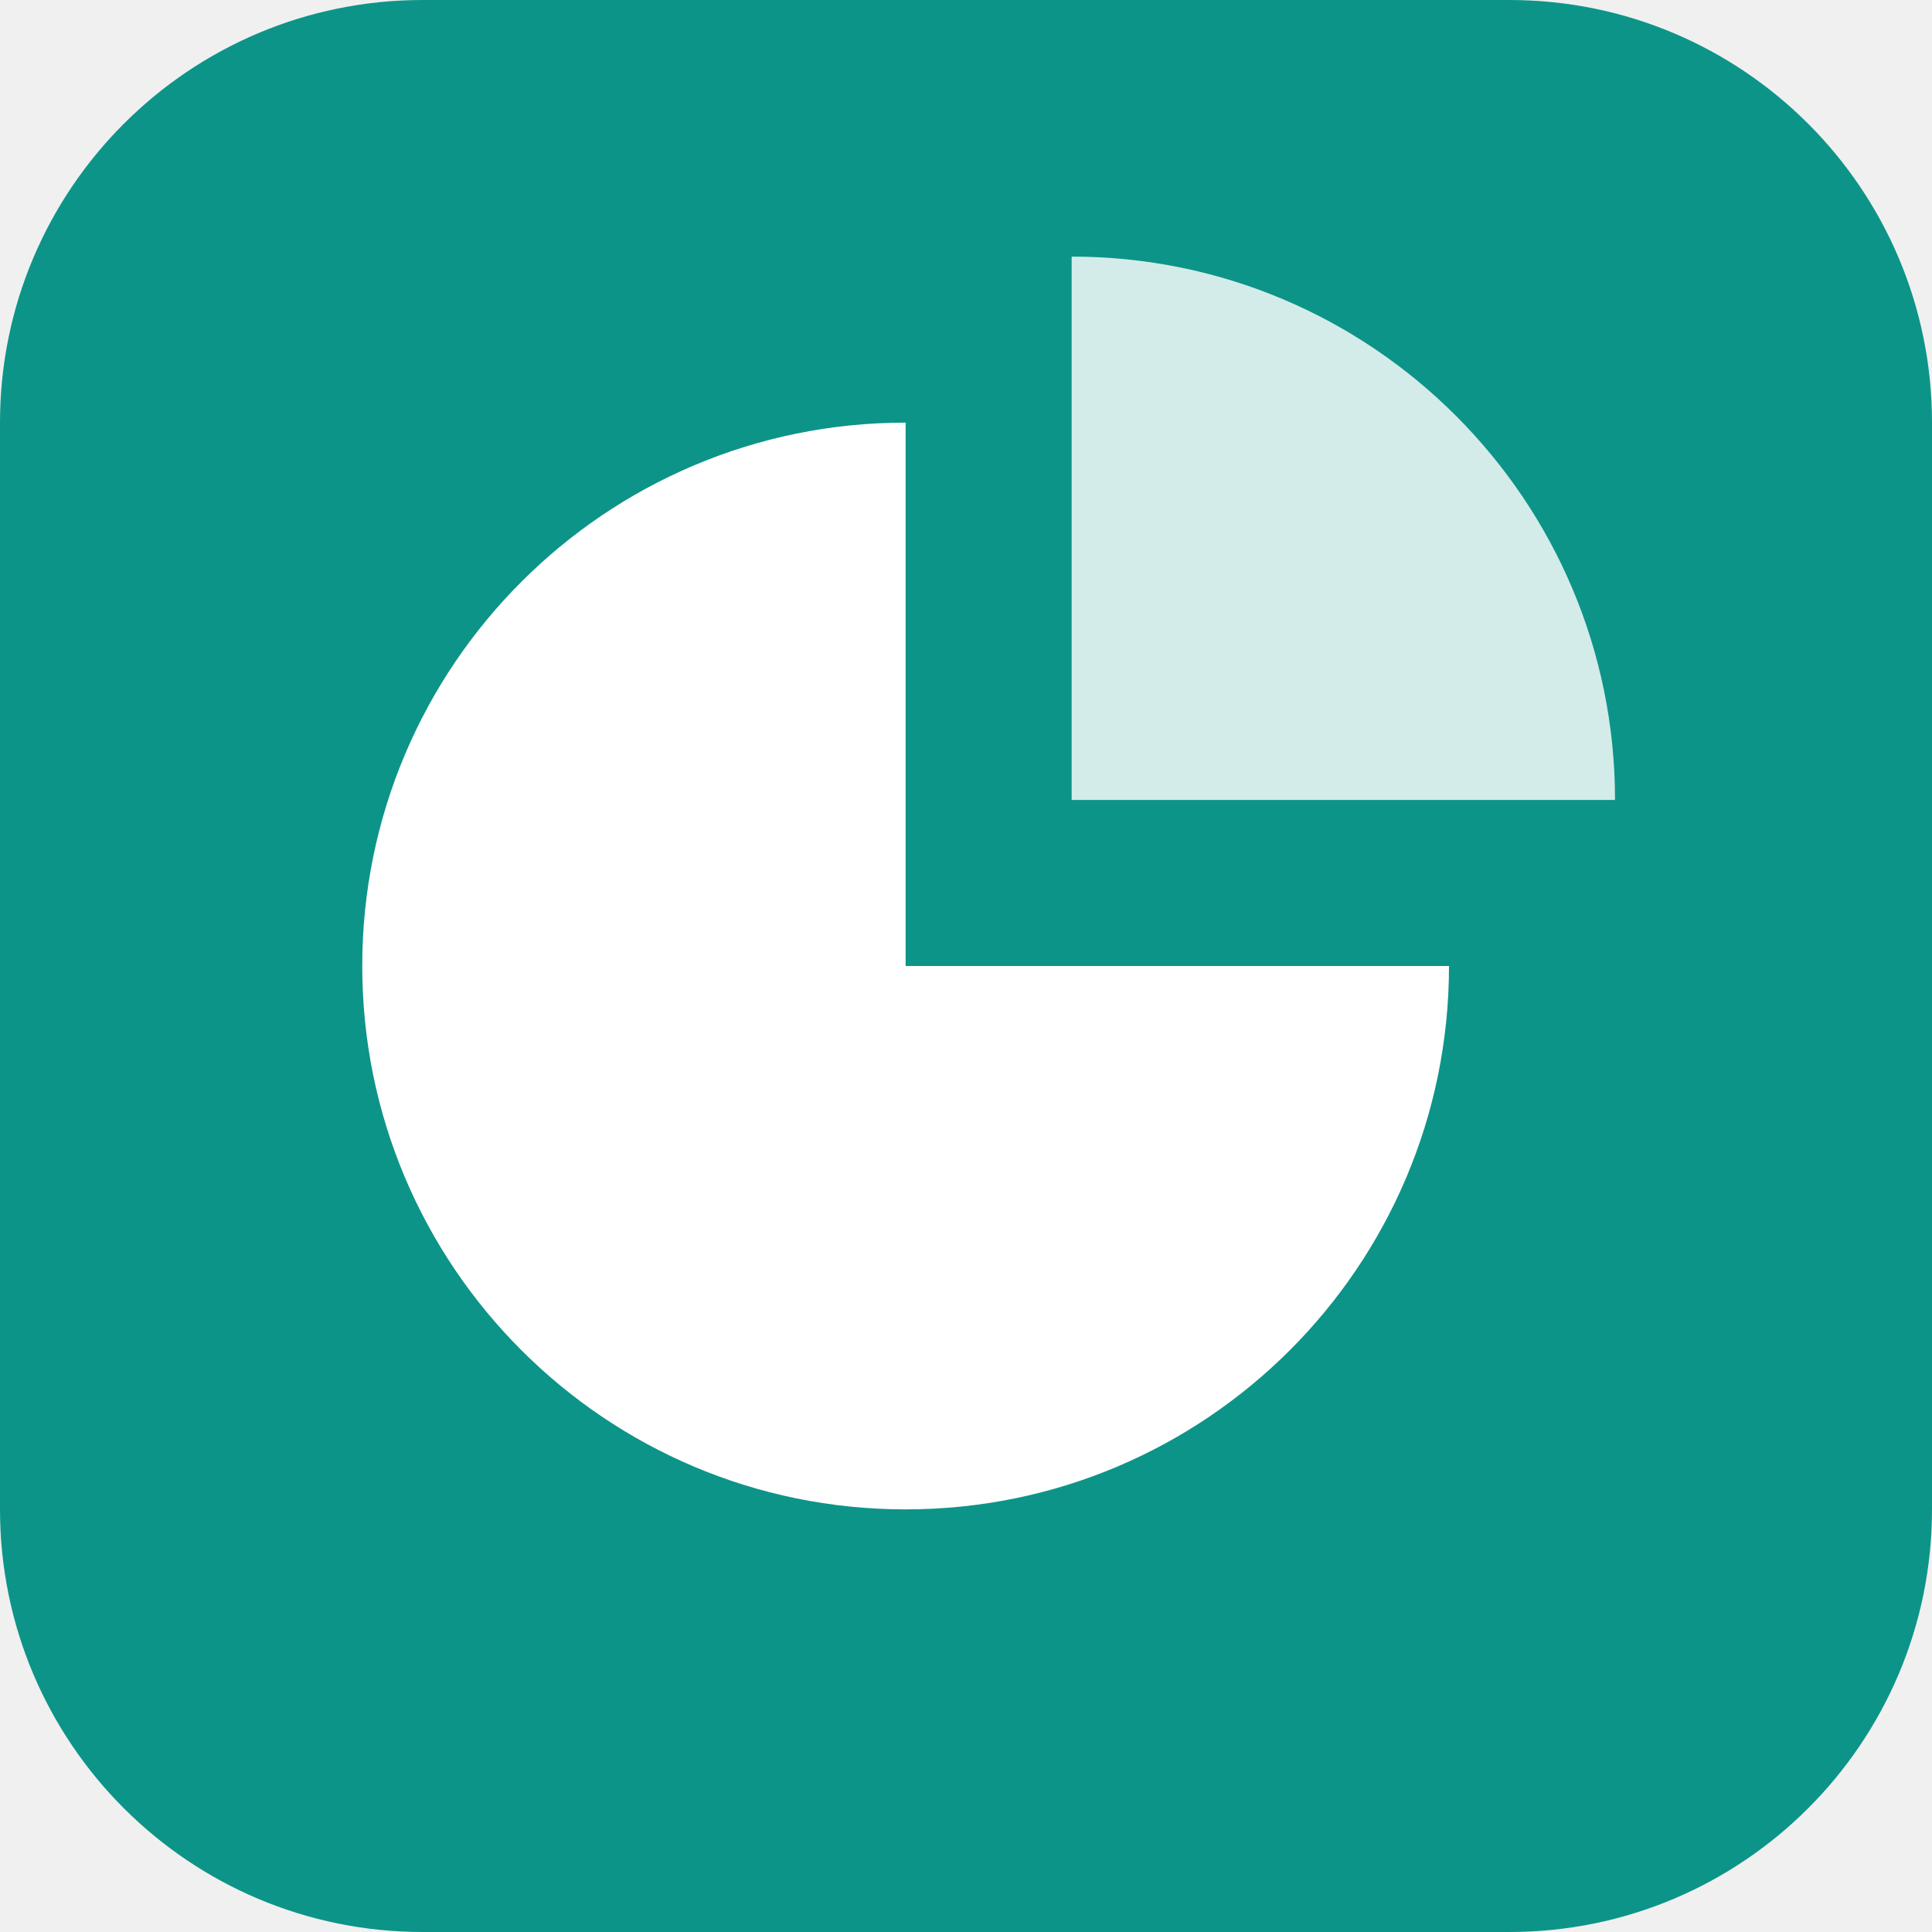
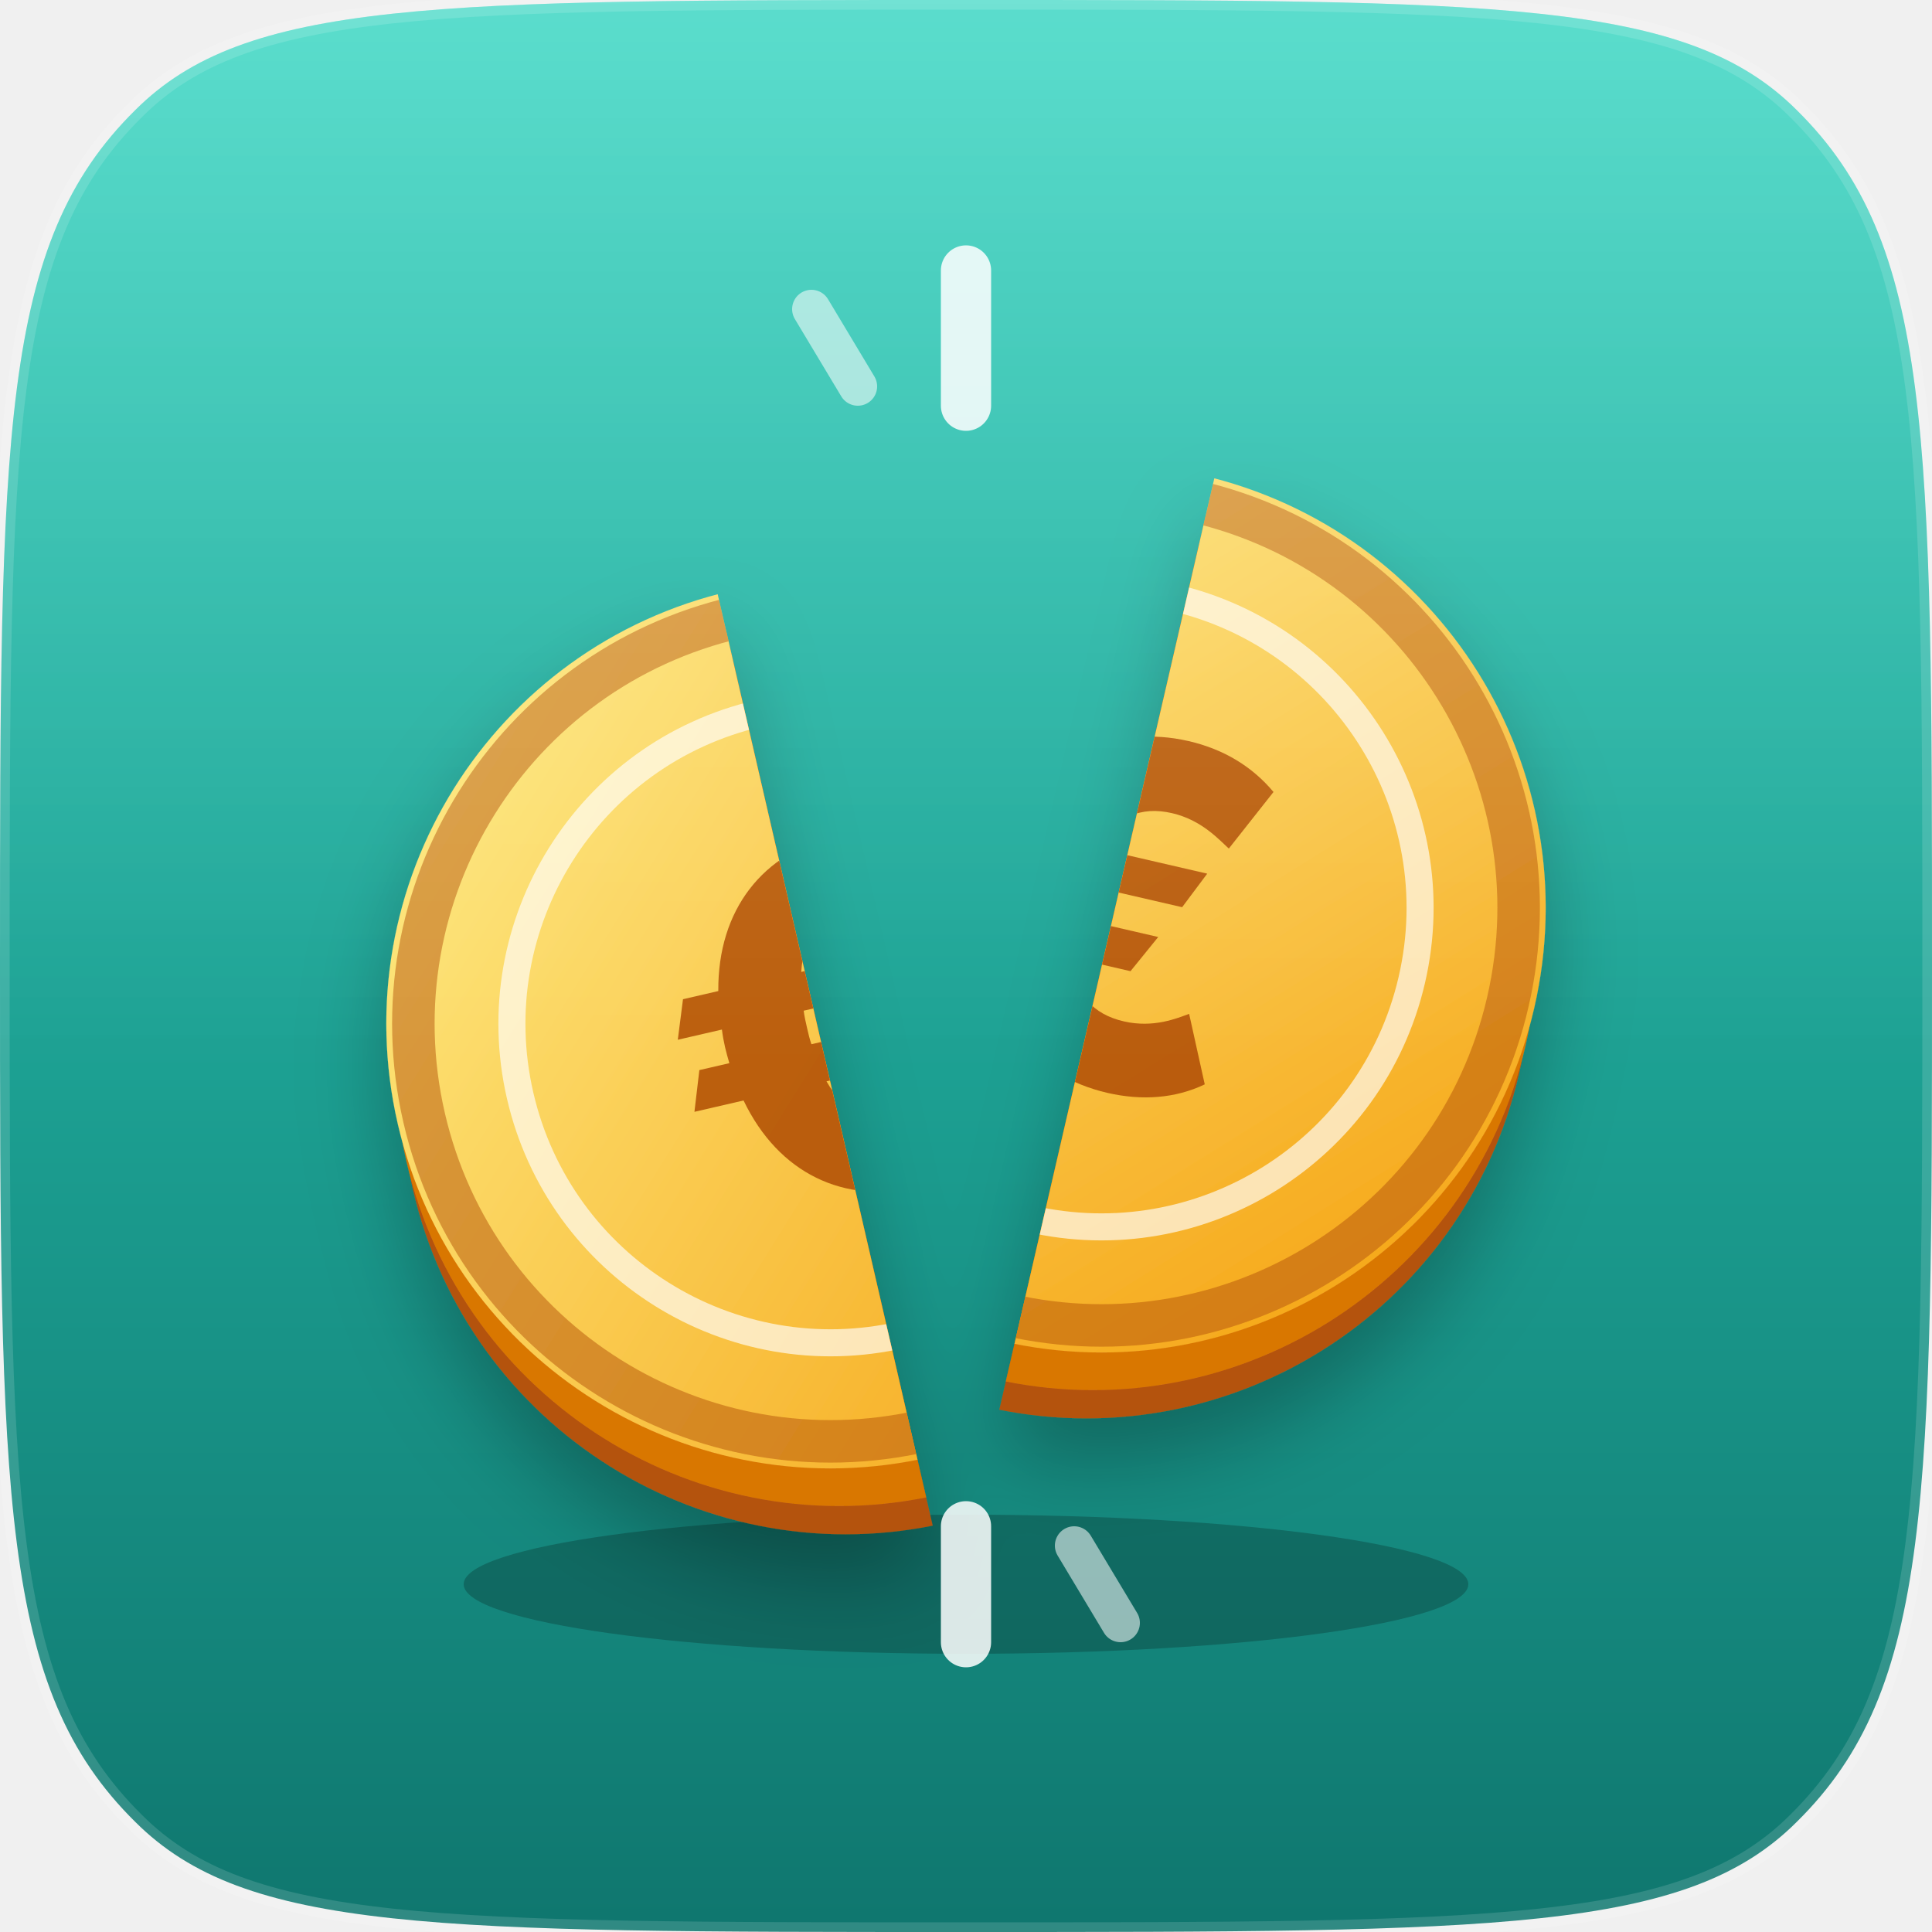
- <svg xmlns="http://www.w3.org/2000/svg" viewBox="0 0 64 64">
-   <rect width="64" height="64" rx="14" fill="#0d9488" />
-   <g fill="#fff">
-     <path d="M30 14A18 18 0 1 0 48 32H30z" />
-     <path d="M35.5 8.5A18 18 0 0 1 53.5 26.5H35.5z" fill-opacity=".82" />
+ <svg xmlns="http://www.w3.org/2000/svg" viewBox="0 0 100 100">
+   <defs>
+     <linearGradient id="a-bg" x1="0" y1="0" x2="0" y2="1">
+       <stop offset="0" stop-color="#2dd4bf" />
+       <stop offset="1" stop-color="#0f766e" />
+     </linearGradient>
+     <linearGradient id="a-gl" x1="0" y1="0" x2="0" y2="1">
+       <stop offset="0" stop-color="#fff" stop-opacity=".22" />
+       <stop offset=".55" stop-color="#fff" stop-opacity="0" />
+     </linearGradient>
+     <filter id="a-sh" x="-30%" y="-30%" width="160%" height="160%">
+       <feDropShadow dx="0" dy="2.2" stdDeviation="2.2" flood-color="#000" flood-opacity=".28" />
+     </filter>
+     <linearGradient id="a-gold" x1="0" y1="0" x2="1" y2="1">
+       <stop offset="0" stop-color="#fef08a" />
+       <stop offset="1" stop-color="#f59e0b" />
+     </linearGradient>
+     <g id="a-face">
+       <circle cx="50" cy="50" r="23" fill="url(#a-gold)" />
+       <circle cx="50" cy="50" r="21.6" fill="none" stroke="#b45309" stroke-opacity=".5" stroke-width="2.2" />
+       <circle cx="50" cy="50" r="16.5" fill="none" stroke="#fff" stroke-opacity=".65" stroke-width="1.4" />
+       <text x="50" y="59" font-family="Inter,Helvetica,Arial,sans-serif" font-size="25" font-weight="800" text-anchor="middle" fill="#b45309" fill-opacity=".9">€</text>
+     </g>
+     <g id="a-rim">
+       <circle cx="50" cy="53.5" r="23" fill="#b45309" />
+       <circle cx="50" cy="52" r="23" fill="#d97706" />
+     </g>
+     <clipPath id="a-L">
+       <rect x="0" y="0" width="49.3" height="100" />
+     </clipPath>
+     <clipPath id="a-R">
+       <rect x="50.7" y="0" width="50" height="100" />
+     </clipPath>
+     <clipPath id="a-sq">
+       <path d="M50 0C77.6 0 87.3 0 93 5.7C100 12.6 100 22.4 100 50C100 77.6 100 87.4 93 94.3C87.3 100 77.6 100 50 100C22.4 100 12.7 100 7 94.3C0 87.4 0 77.6 0 50C0 22.4 0 12.6 7 5.7C12.7 0 22.4 0 50 0Z" />
+     </clipPath>
+   </defs>
+   <path d="M50 0C77.6 0 87.3 0 93 5.7C100 12.6 100 22.4 100 50C100 77.6 100 87.4 93 94.3C87.3 100 77.6 100 50 100C22.4 100 12.7 100 7 94.3C0 87.4 0 77.6 0 50C0 22.4 0 12.6 7 5.7C12.7 0 22.4 0 50 0Z" fill="url(#a-bg)" />
+   <g clip-path="url(#a-sq)">
+     <ellipse cx="50" cy="82" rx="26" ry="3.6" fill="#000" opacity=".22" />
+     <g filter="url(#a-sh)">
+       <g transform="translate(-7 3) rotate(-13 50 50)">
+         <g clip-path="url(#a-L)">
+           <use href="#a-rim" />
+           <use href="#a-face" />
+         </g>
+       </g>
+       <g transform="translate(7 -3) rotate(13 50 50)">
+         <g clip-path="url(#a-R)">
+           <use href="#a-rim" />
+           <use href="#a-face" />
+         </g>
+       </g>
+     </g>
+     <path d="M50 14 v7 M50 79 v6" stroke="#fff" stroke-opacity=".85" stroke-width="2.6" stroke-linecap="round" />
+     <path d="M42 16 l2.4 4 M58 84 l-2.4-4" stroke="#fff" stroke-opacity=".55" stroke-width="2" stroke-linecap="round" />
  </g>
+   <path d="M50 0C77.6 0 87.3 0 93 5.7C100 12.6 100 22.4 100 50C100 77.6 100 87.4 93 94.3C87.3 100 77.6 100 50 100C22.4 100 12.7 100 7 94.3C0 87.4 0 77.6 0 50C0 22.4 0 12.6 7 5.7C12.7 0 22.4 0 50 0Z" fill="url(#a-gl)" />
+   <path d="M50 0C77.6 0 87.3 0 93 5.7C100 12.6 100 22.4 100 50C100 77.6 100 87.4 93 94.3C87.3 100 77.6 100 50 100C22.4 100 12.7 100 7 94.3C0 87.4 0 77.6 0 50C0 22.4 0 12.6 7 5.7C12.7 0 22.4 0 50 0Z" fill="none" stroke="#fff" stroke-opacity=".14" stroke-width="1" />
</svg>
